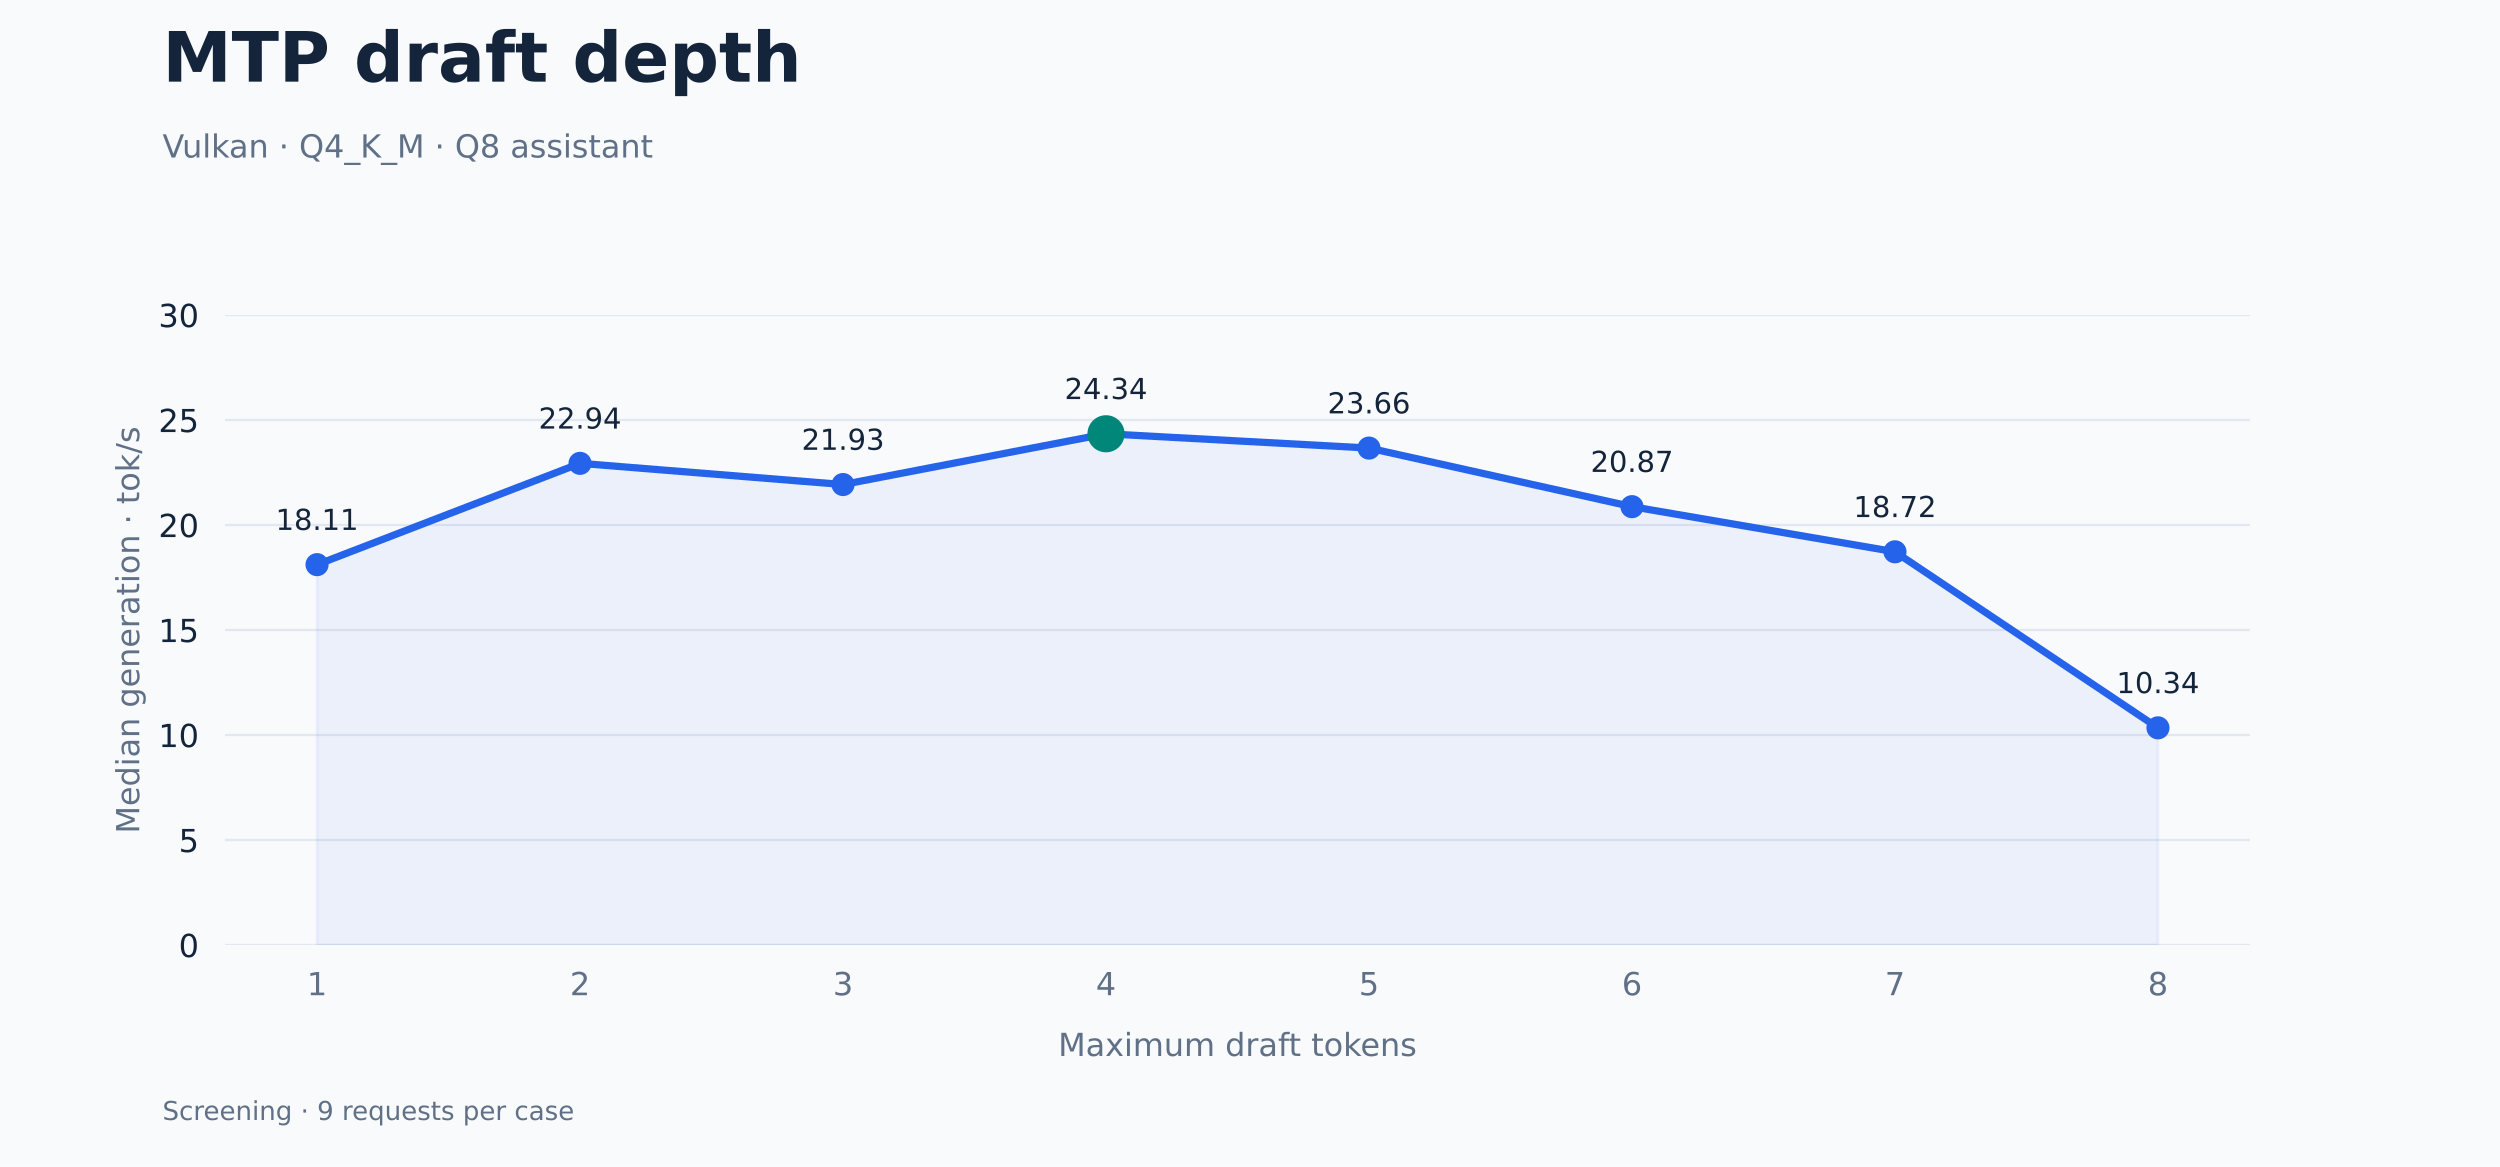
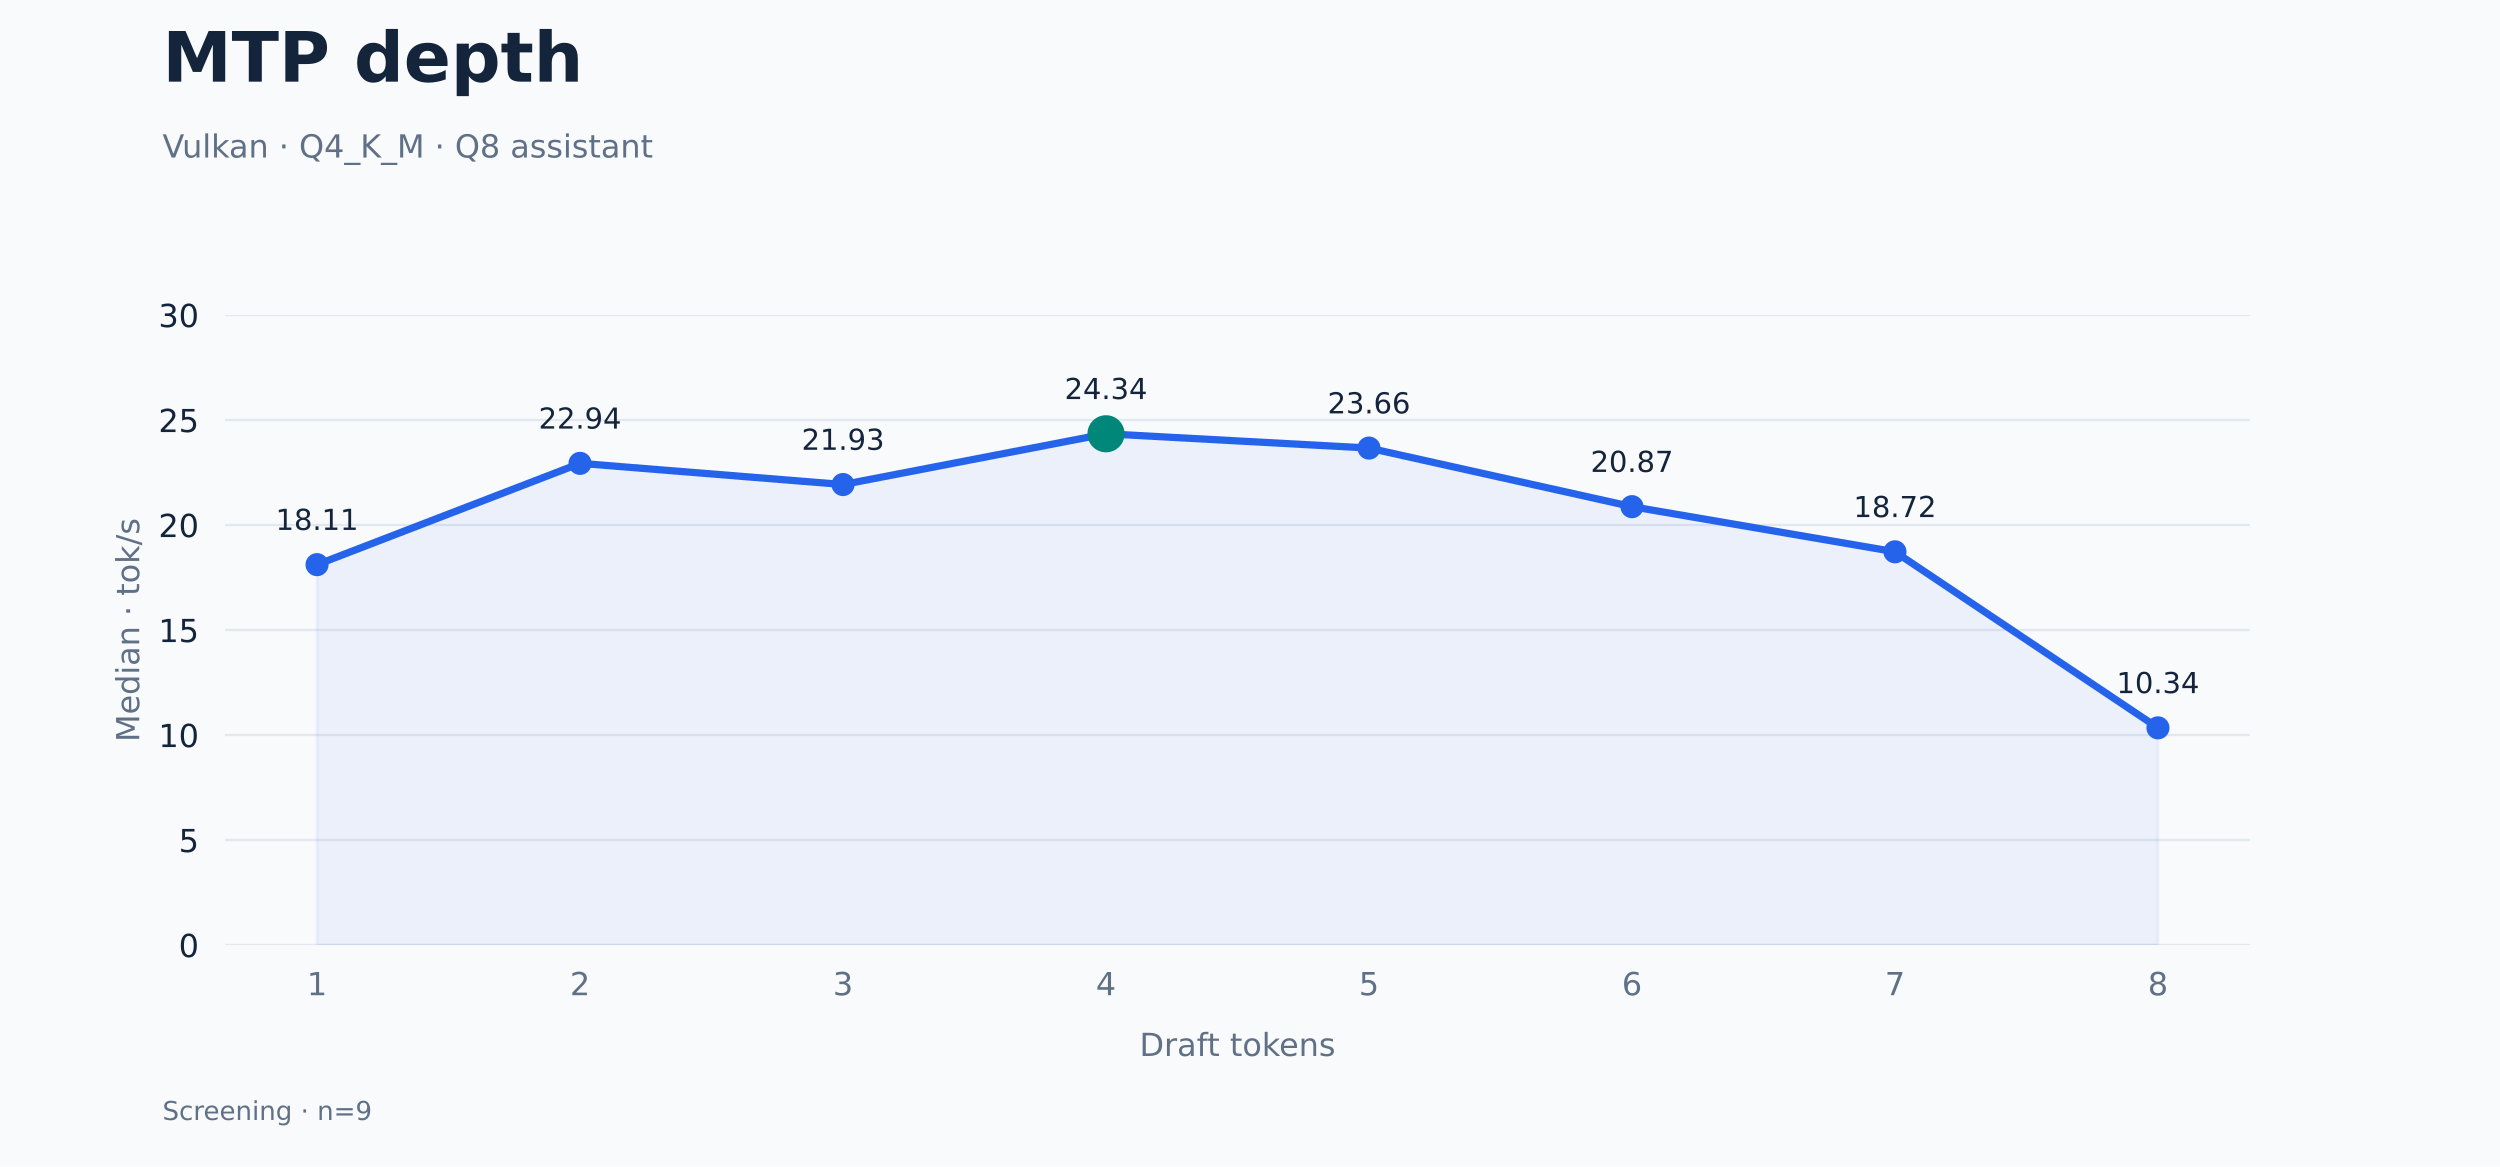
<svg xmlns="http://www.w3.org/2000/svg" xmlns:xlink="http://www.w3.org/1999/xlink" width="864pt" height="403.2pt" viewBox="0 0 864 403.2" version="1.1">
  <defs>
    <style type="text/css">*{stroke-linejoin: round; stroke-linecap: butt}</style>
  </defs>
  <g id="figure_1">
    <g id="patch_1">
      <path d="M 0 403.2 L 864 403.2 L 864 0 L 0 0 z " style="fill: #f8fafc" />
    </g>
    <g id="axes_1">
      <g id="patch_2">
        <path d="M 77.76 326.592 L 777.6 326.592 L 777.6 108.864 L 77.76 108.864 z " style="fill: #f8fafc" />
      </g>
      <g id="matplotlib.axis_1">
        <g id="xtick_1">
          <g id="line2d_1" />
          <g id="text_1">
            <text style="font-size: 11px; font-family: 'DejaVu Sans'; text-anchor: middle; fill: #607086" x="109.571" y="343.949" transform="rotate(-0 109.5709 343.9494)">1</text>
          </g>
        </g>
        <g id="xtick_2">
          <g id="line2d_2" />
          <g id="text_2">
            <text style="font-size: 11px; font-family: 'DejaVu Sans'; text-anchor: middle; fill: #607086" x="200.459" y="343.949" transform="rotate(-0 200.4592 343.9494)">2</text>
          </g>
        </g>
        <g id="xtick_3">
          <g id="line2d_3" />
          <g id="text_3">
            <text style="font-size: 11px; font-family: 'DejaVu Sans'; text-anchor: middle; fill: #607086" x="291.348" y="343.949" transform="rotate(-0 291.3475 343.9494)">3</text>
          </g>
        </g>
        <g id="xtick_4">
          <g id="line2d_4" />
          <g id="text_4">
            <text style="font-size: 11px; font-family: 'DejaVu Sans'; text-anchor: middle; fill: #607086" x="382.236" y="343.949" transform="rotate(-0 382.2358 343.9494)">4</text>
          </g>
        </g>
        <g id="xtick_5">
          <g id="line2d_5" />
          <g id="text_5">
            <text style="font-size: 11px; font-family: 'DejaVu Sans'; text-anchor: middle; fill: #607086" x="473.124" y="343.949" transform="rotate(-0 473.1242 343.9494)">5</text>
          </g>
        </g>
        <g id="xtick_6">
          <g id="line2d_6" />
          <g id="text_6">
            <text style="font-size: 11px; font-family: 'DejaVu Sans'; text-anchor: middle; fill: #607086" x="564.012" y="343.949" transform="rotate(-0 564.0125 343.9494)">6</text>
          </g>
        </g>
        <g id="xtick_7">
          <g id="line2d_7" />
          <g id="text_7">
            <text style="font-size: 11px; font-family: 'DejaVu Sans'; text-anchor: middle; fill: #607086" x="654.901" y="343.949" transform="rotate(-0 654.9008 343.9494)">7</text>
          </g>
        </g>
        <g id="xtick_8">
          <g id="line2d_8" />
          <g id="text_8">
            <text style="font-size: 11px; font-family: 'DejaVu Sans'; text-anchor: middle; fill: #607086" x="745.789" y="343.949" transform="rotate(-0 745.7891 343.9494)">8</text>
          </g>
        </g>
        <g id="text_9">
-           <text style="font-size: 11px; font-family: 'DejaVu Sans'; text-anchor: middle; fill: #607086" x="427.68" y="364.95" transform="rotate(-0 427.68 364.9503)">Maximum draft tokens</text>
+           <text style="font-size: 11px; font-family: 'DejaVu Sans'; text-anchor: middle; fill: #607086" x="427.68" y="364.95" transform="rotate(-0 427.68 364.9503)">Draft tokens</text>
        </g>
      </g>
      <g id="matplotlib.axis_2">
        <g id="ytick_1">
          <g id="line2d_9">
            <path d="M 77.76 326.592 L 777.6 326.592 " clip-path="url(#p11aff7d58f)" style="fill: none; stroke: #e1e8f0; stroke-width: 0.8; stroke-linecap: square" />
          </g>
          <g id="line2d_10" />
          <g id="text_10">
            <text style="font-size: 11px; font-family: 'DejaVu Sans'; text-anchor: end; fill: #14243b" x="68.76" y="330.771" transform="rotate(-0 68.76 330.7707)">0</text>
          </g>
        </g>
        <g id="ytick_2">
          <g id="line2d_11">
            <path d="M 77.76 290.304 L 777.6 290.304 " clip-path="url(#p11aff7d58f)" style="fill: none; stroke: #e1e8f0; stroke-width: 0.8; stroke-linecap: square" />
          </g>
          <g id="line2d_12" />
          <g id="text_11">
            <text style="font-size: 11px; font-family: 'DejaVu Sans'; text-anchor: end; fill: #14243b" x="68.76" y="294.483" transform="rotate(-0 68.76 294.4827)">5</text>
          </g>
        </g>
        <g id="ytick_3">
          <g id="line2d_13">
            <path d="M 77.76 254.016 L 777.6 254.016 " clip-path="url(#p11aff7d58f)" style="fill: none; stroke: #e1e8f0; stroke-width: 0.8; stroke-linecap: square" />
          </g>
          <g id="line2d_14" />
          <g id="text_12">
            <text style="font-size: 11px; font-family: 'DejaVu Sans'; text-anchor: end; fill: #14243b" x="68.76" y="258.195" transform="rotate(-0 68.76 258.1947)">10</text>
          </g>
        </g>
        <g id="ytick_4">
          <g id="line2d_15">
            <path d="M 77.76 217.728 L 777.6 217.728 " clip-path="url(#p11aff7d58f)" style="fill: none; stroke: #e1e8f0; stroke-width: 0.8; stroke-linecap: square" />
          </g>
          <g id="line2d_16" />
          <g id="text_13">
            <text style="font-size: 11px; font-family: 'DejaVu Sans'; text-anchor: end; fill: #14243b" x="68.76" y="221.907" transform="rotate(-0 68.76 221.9067)">15</text>
          </g>
        </g>
        <g id="ytick_5">
          <g id="line2d_17">
            <path d="M 77.76 181.44 L 777.6 181.44 " clip-path="url(#p11aff7d58f)" style="fill: none; stroke: #e1e8f0; stroke-width: 0.8; stroke-linecap: square" />
          </g>
          <g id="line2d_18" />
          <g id="text_14">
            <text style="font-size: 11px; font-family: 'DejaVu Sans'; text-anchor: end; fill: #14243b" x="68.76" y="185.619" transform="rotate(-0 68.76 185.6187)">20</text>
          </g>
        </g>
        <g id="ytick_6">
          <g id="line2d_19">
            <path d="M 77.76 145.152 L 777.6 145.152 " clip-path="url(#p11aff7d58f)" style="fill: none; stroke: #e1e8f0; stroke-width: 0.8; stroke-linecap: square" />
          </g>
          <g id="line2d_20" />
          <g id="text_15">
            <text style="font-size: 11px; font-family: 'DejaVu Sans'; text-anchor: end; fill: #14243b" x="68.76" y="149.331" transform="rotate(-0 68.76 149.3307)">25</text>
          </g>
        </g>
        <g id="ytick_7">
          <g id="line2d_21">
            <path d="M 77.76 108.864 L 777.6 108.864 " clip-path="url(#p11aff7d58f)" style="fill: none; stroke: #e1e8f0; stroke-width: 0.8; stroke-linecap: square" />
          </g>
          <g id="line2d_22" />
          <g id="text_16">
            <text style="font-size: 11px; font-family: 'DejaVu Sans'; text-anchor: end; fill: #14243b" x="68.76" y="113.043" transform="rotate(-0 68.76 113.0427)">30</text>
          </g>
        </g>
        <g id="text_17">
-           <text style="font-size: 11px; font-family: 'DejaVu Sans'; text-anchor: middle; fill: #607086" x="48.12" y="217.728" transform="rotate(-90 48.11992 217.728)">Median generation · tok/s</text>
+           <text style="font-size: 11px; font-family: 'DejaVu Sans'; text-anchor: middle; fill: #607086" x="48.12" y="217.728" transform="rotate(-90 48.11992 217.728)">Median · tok/s</text>
        </g>
      </g>
      <g id="FillBetweenPolyCollection_1">
        <defs>
          <path id="md76f1d5890" d="M 109.571 -76.608 L 109.571 -208.058 L 200.459 -243.065 L 291.348 -235.741 L 382.236 -253.287 L 473.124 -248.341 L 564.012 -228.097 L 654.901 -212.496 L 745.789 -151.657 L 745.789 -76.608 L 745.789 -76.608 L 654.901 -76.608 L 564.012 -76.608 L 473.124 -76.608 L 382.236 -76.608 L 291.348 -76.608 L 200.459 -76.608 L 109.571 -76.608 z " style="stroke: #2563eb; stroke-opacity: 0.06" />
        </defs>
        <g clip-path="url(#p11aff7d58f)">
          <use xlink:href="#md76f1d5890" x="0" y="403.2" style="fill: #2563eb; fill-opacity: 0.06; stroke: #2563eb; stroke-opacity: 0.06" />
        </g>
      </g>
      <g id="line2d_23">
        <path d="M 109.571 195.142 L 200.459 160.135 L 291.348 167.459 L 382.236 149.913 L 473.124 154.859 L 564.012 175.103 L 654.901 190.704 L 745.789 251.543 " clip-path="url(#p11aff7d58f)" style="fill: none; stroke: #2563eb; stroke-width: 2.5; stroke-linecap: square" />
        <defs>
          <path id="m2568e24d18" d="M 0 3.5 C 0.928 3.5 1.819 3.131 2.475 2.475 C 3.131 1.819 3.5 0.928 3.5 0 C 3.5 -0.928 3.131 -1.819 2.475 -2.475 C 1.819 -3.131 0.928 -3.5 0 -3.5 C -0.928 -3.5 -1.819 -3.131 -2.475 -2.475 C -3.131 -1.819 -3.5 -0.928 -3.5 0 C -3.5 0.928 -3.131 1.819 -2.475 2.475 C -1.819 3.131 -0.928 3.5 0 3.5 z " style="stroke: #2563eb" />
        </defs>
        <g clip-path="url(#p11aff7d58f)">
          <use xlink:href="#m2568e24d18" x="109.571" y="195.142" style="fill: #2563eb; stroke: #2563eb" />
          <use xlink:href="#m2568e24d18" x="200.459" y="160.135" style="fill: #2563eb; stroke: #2563eb" />
          <use xlink:href="#m2568e24d18" x="291.348" y="167.459" style="fill: #2563eb; stroke: #2563eb" />
          <use xlink:href="#m2568e24d18" x="382.236" y="149.913" style="fill: #2563eb; stroke: #2563eb" />
          <use xlink:href="#m2568e24d18" x="473.124" y="154.859" style="fill: #2563eb; stroke: #2563eb" />
          <use xlink:href="#m2568e24d18" x="564.012" y="175.103" style="fill: #2563eb; stroke: #2563eb" />
          <use xlink:href="#m2568e24d18" x="654.901" y="190.704" style="fill: #2563eb; stroke: #2563eb" />
          <use xlink:href="#m2568e24d18" x="745.789" y="251.543" style="fill: #2563eb; stroke: #2563eb" />
        </g>
      </g>
      <g id="text_18">
        <text style="font-size: 10px; font-family: 'DejaVu Sans'; text-anchor: middle; fill: #14243b" x="109.571" y="183.142" transform="rotate(-0 109.5709 183.142)">18.11</text>
      </g>
      <g id="text_19">
        <text style="font-size: 10px; font-family: 'DejaVu Sans'; text-anchor: middle; fill: #14243b" x="200.459" y="148.135" transform="rotate(-0 200.4592 148.135)">22.94</text>
      </g>
      <g id="text_20">
        <text style="font-size: 10px; font-family: 'DejaVu Sans'; text-anchor: middle; fill: #14243b" x="291.348" y="155.459" transform="rotate(-0 291.3475 155.459)">21.93</text>
      </g>
      <g id="text_21">
        <text style="font-size: 10px; font-family: 'DejaVu Sans'; text-anchor: middle; fill: #14243b" x="382.236" y="137.913" transform="rotate(-0 382.2358 137.9134)">24.34</text>
      </g>
      <g id="text_22">
        <text style="font-size: 10px; font-family: 'DejaVu Sans'; text-anchor: middle; fill: #14243b" x="473.124" y="142.859" transform="rotate(-0 473.1242 142.8588)">23.66</text>
      </g>
      <g id="text_23">
        <text style="font-size: 10px; font-family: 'DejaVu Sans'; text-anchor: middle; fill: #14243b" x="564.012" y="163.103" transform="rotate(-0 564.0125 163.1027)">20.87</text>
      </g>
      <g id="text_24">
        <text style="font-size: 10px; font-family: 'DejaVu Sans'; text-anchor: middle; fill: #14243b" x="654.901" y="178.704" transform="rotate(-0 654.9008 178.7036)">18.72</text>
      </g>
      <g id="text_25">
        <text style="font-size: 10px; font-family: 'DejaVu Sans'; text-anchor: middle; fill: #14243b" x="745.789" y="239.543" transform="rotate(-0 745.7891 239.5433)">10.34</text>
      </g>
      <g id="PathCollection_1">
        <defs>
          <path id="m59291cc382" d="M 0 5.916 C 1.569 5.916 3.074 5.293 4.183 4.183 C 5.293 3.074 5.916 1.569 5.916 0 C 5.916 -1.569 5.293 -3.074 4.183 -4.183 C 3.074 -5.293 1.569 -5.916 0 -5.916 C -1.569 -5.916 -3.074 -5.293 -4.183 -4.183 C -5.293 -3.074 -5.916 -1.569 -5.916 0 C -5.916 1.569 -5.293 3.074 -4.183 4.183 C -3.074 5.293 -1.569 5.916 0 5.916 z " style="stroke: #008779" />
        </defs>
        <g clip-path="url(#p11aff7d58f)">
          <use xlink:href="#m59291cc382" x="382.236" y="149.913" style="fill: #008779; stroke: #008779" />
        </g>
      </g>
    </g>
    <g id="text_26">
-       <text style="font-weight: 700; font-size: 24px; font-family: 'DejaVu Sans'; text-anchor: start; fill: #14243b" x="56.16" y="28.224" transform="rotate(-0 56.16 28.224)">MTP draft depth</text>
+       <text style="font-weight: 700; font-size: 24px; font-family: 'DejaVu Sans'; text-anchor: start; fill: #14243b" x="56.16" y="28.224" transform="rotate(-0 56.16 28.224)">MTP depth</text>
    </g>
    <g id="text_27">
      <text style="font-size: 11px; font-family: 'DejaVu Sans'; text-anchor: start; fill: #607086" x="56.16" y="54.432" transform="rotate(-0 56.16 54.432)">Vulkan · Q4_K_M · Q8 assistant</text>
    </g>
    <g id="text_28">
-       <text style="font-size: 9px; font-family: 'DejaVu Sans'; text-anchor: start; fill: #607086" x="56.16" y="387.072" transform="rotate(-0 56.16 387.072)">Screening · 9 requests per case</text>
+       <text style="font-size: 9px; font-family: 'DejaVu Sans'; text-anchor: start; fill: #607086" x="56.16" y="387.072" transform="rotate(-0 56.16 387.072)">Screening · n=9</text>
    </g>
  </g>
  <defs>
    <clipPath id="p11aff7d58f">
      <rect x="77.76" y="108.864" width="699.84" height="217.728" />
    </clipPath>
  </defs>
</svg>
